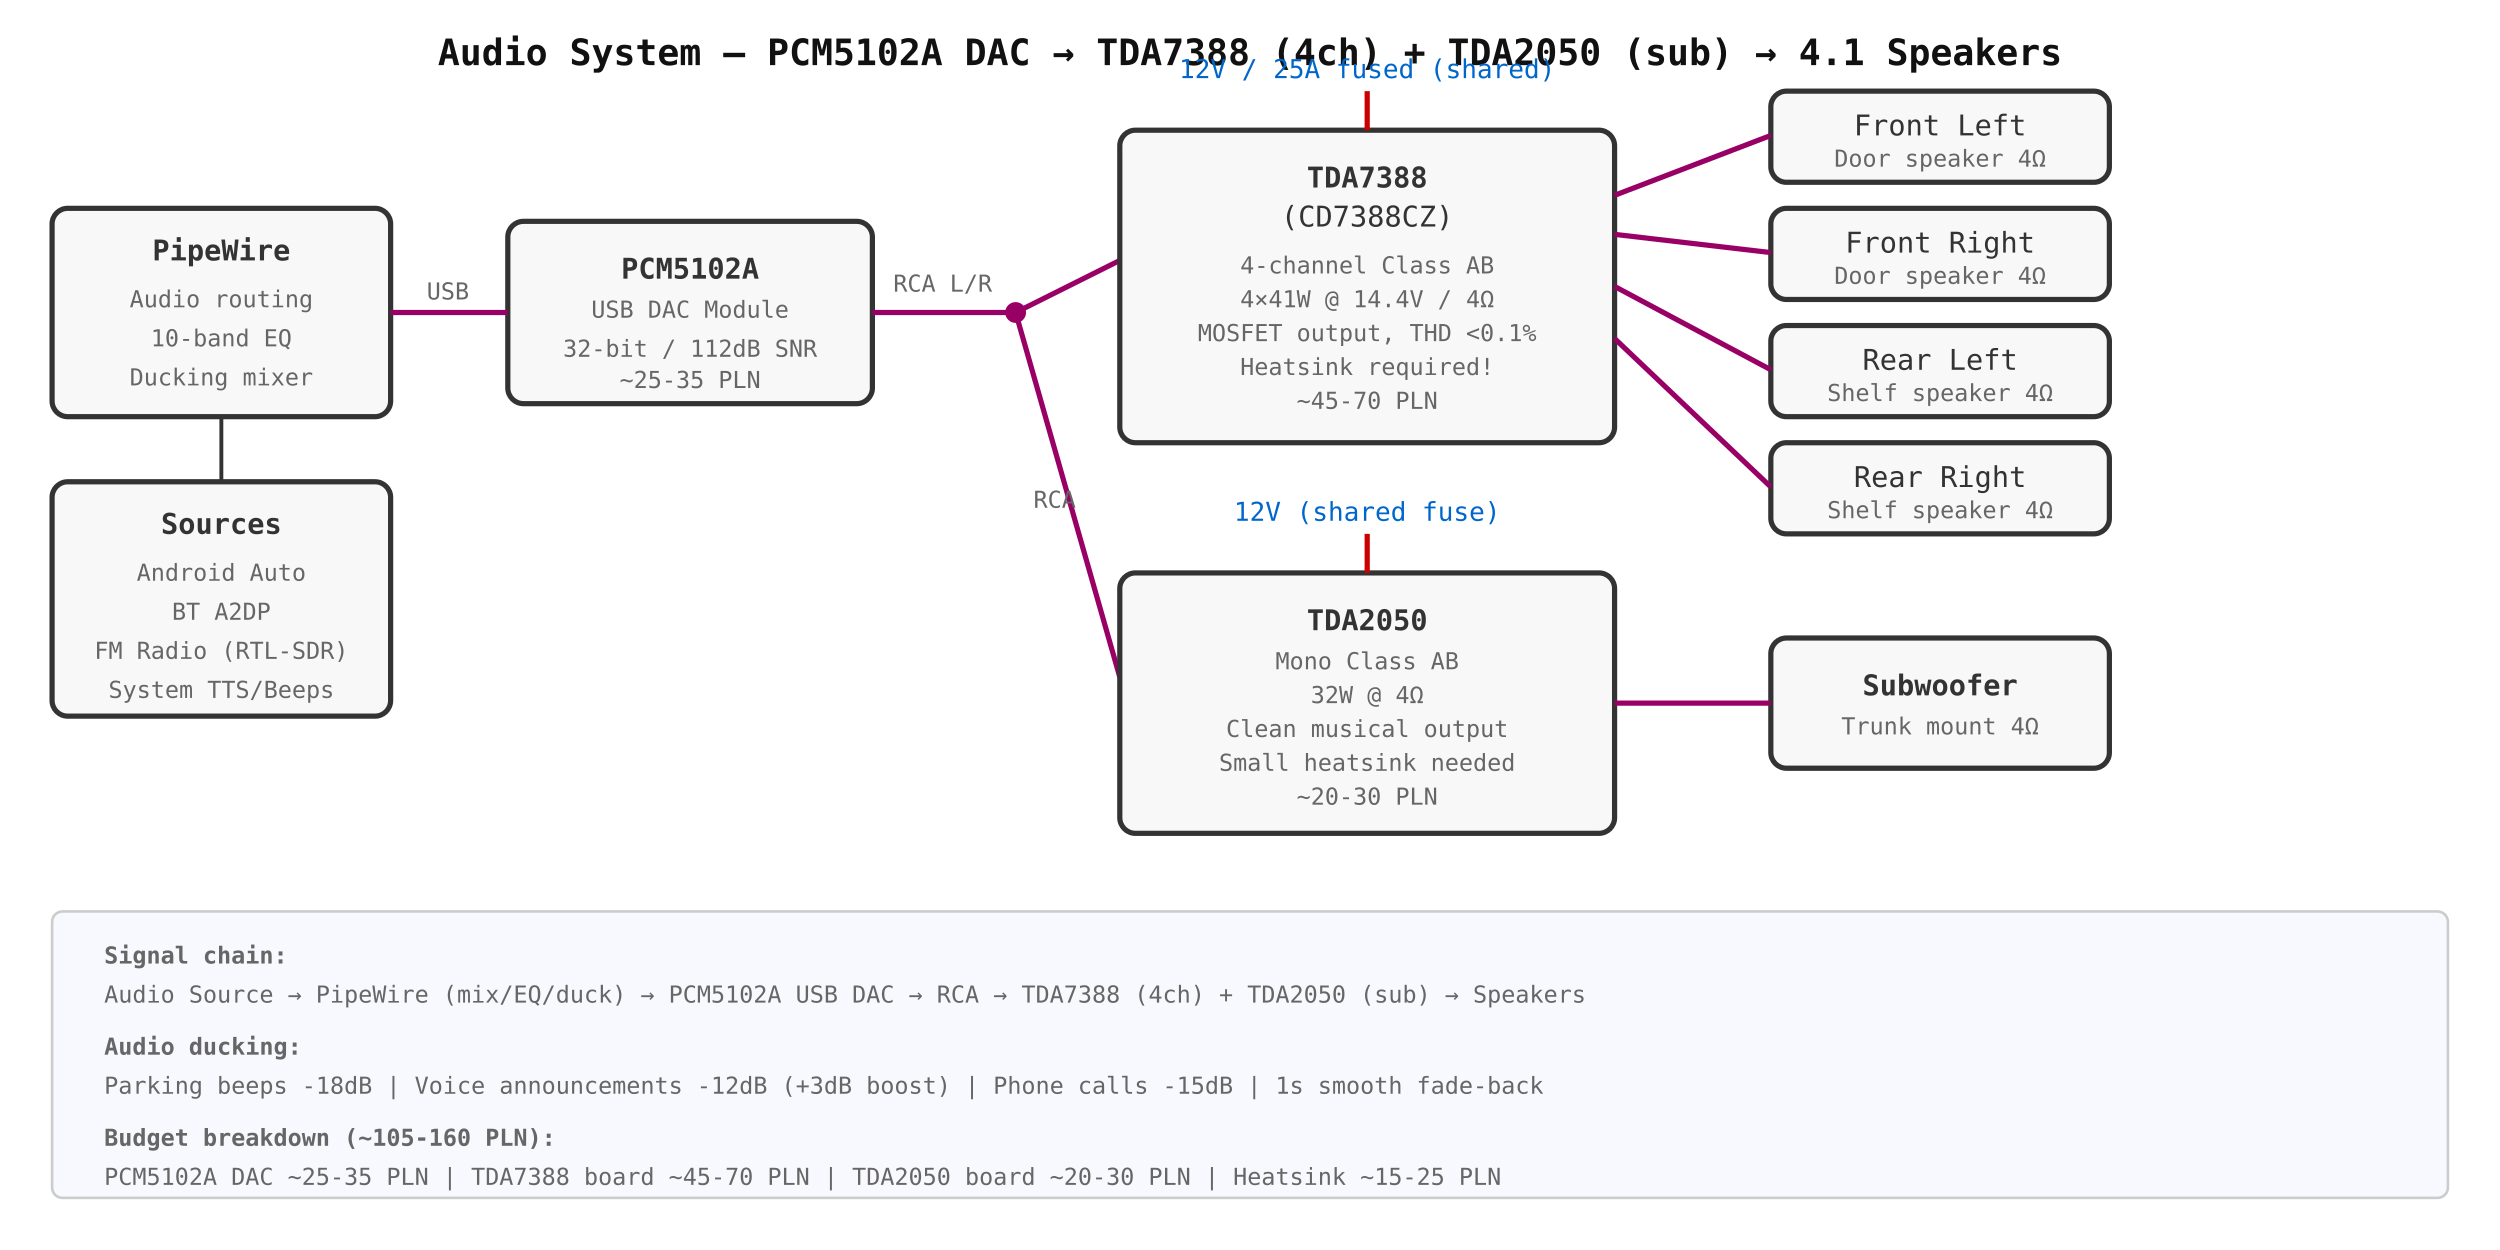
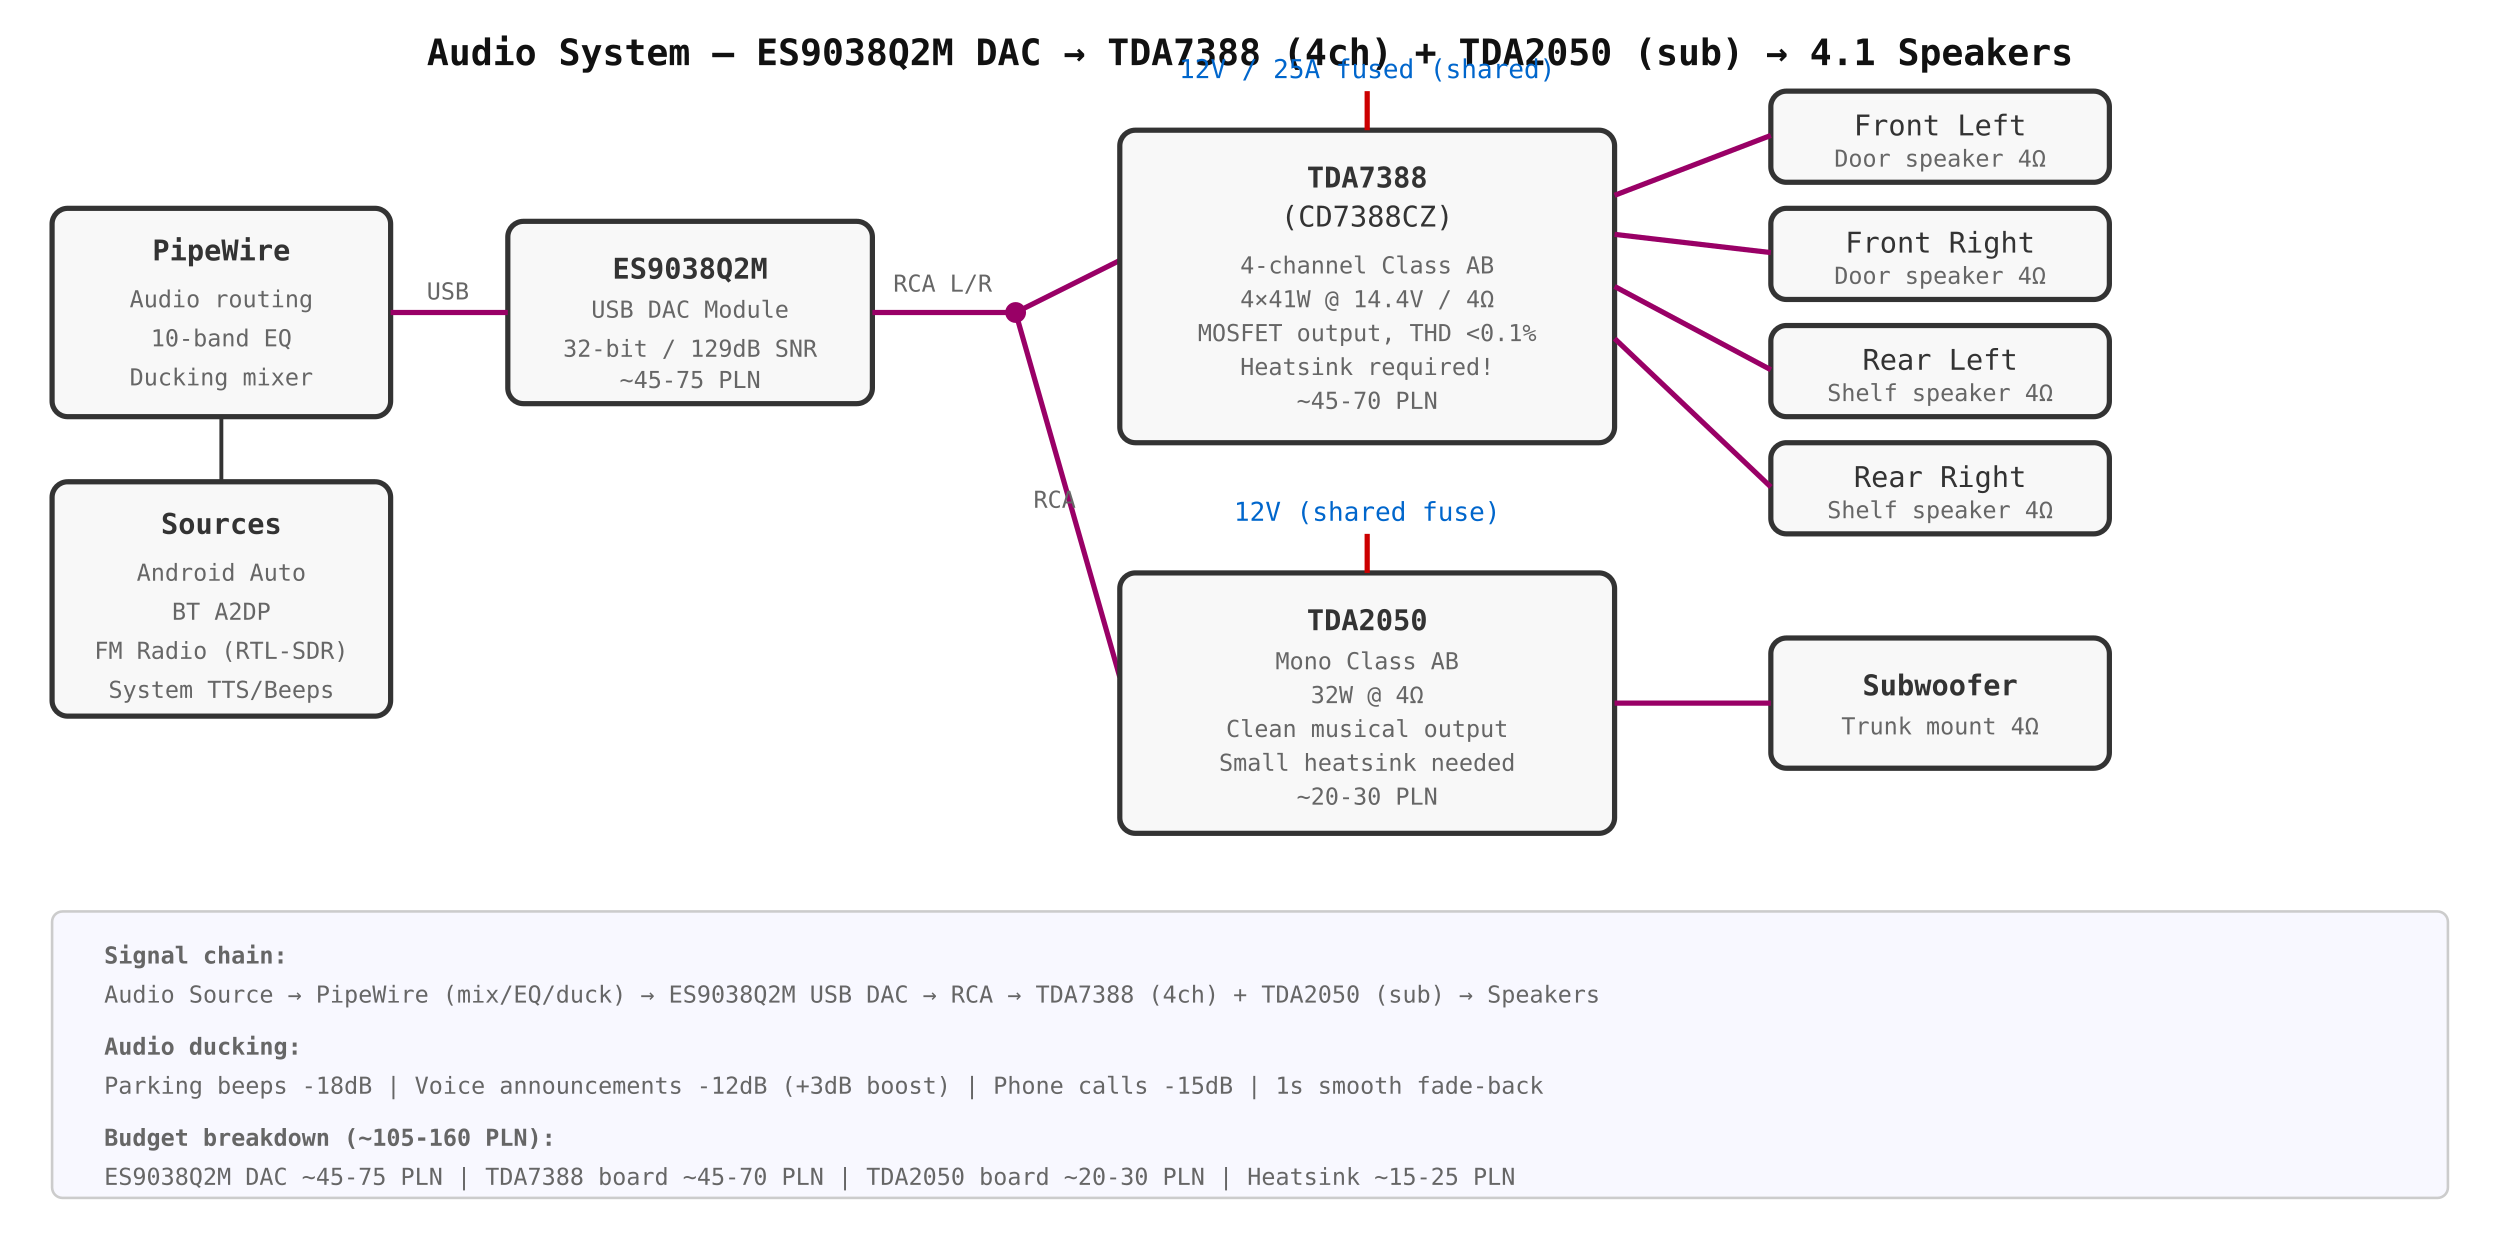
<svg xmlns="http://www.w3.org/2000/svg" viewBox="0 0 960 480" font-family="monospace" font-size="11">
  <style>
    .box { fill: #f8f8f8; stroke: #333; stroke-width: 2; rx: 6; }
    .wire { stroke: #333; stroke-width: 1.5; fill: none; }
    .audio { stroke: #906; stroke-width: 2; fill: none; }
    .power { stroke: #c00; stroke-width: 2; fill: none; }
    .label { font-size: 11px; fill: #333; text-anchor: middle; }
    .title { font-size: 14px; font-weight: bold; fill: #111; }
    .pin { font-size: 9px; fill: #666; text-anchor: middle; }
    .comp { font-size: 10px; fill: #06c; text-anchor: middle; }
    .note { font-size: 9px; fill: #666; text-anchor: start; }
  </style>
-   <text x="480" y="25" class="title" text-anchor="middle">Audio System — PCM5102A DAC → TDA7388 (4ch) + TDA2050 (sub) → 4.1 Speakers</text>
+   <text x="480" y="25" class="title" text-anchor="middle">Audio System — ES9038Q2M DAC → TDA7388 (4ch) + TDA2050 (sub) → 4.1 Speakers</text>
  <rect x="20" y="80" width="130" height="80" class="box" fill="#f0e0ff" />
  <text x="85" y="100" class="label" font-weight="bold">PipeWire</text>
  <text x="85" y="118" class="pin">Audio routing</text>
  <text x="85" y="133" class="pin">10-band EQ</text>
  <text x="85" y="148" class="pin">Ducking mixer</text>
  <rect x="20" y="185" width="130" height="90" class="box" fill="#e0e0ff" />
  <text x="85" y="205" class="label" font-weight="bold">Sources</text>
  <text x="85" y="223" class="pin">Android Auto</text>
  <text x="85" y="238" class="pin">BT A2DP</text>
  <text x="85" y="253" class="pin">FM Radio (RTL-SDR)</text>
  <text x="85" y="268" class="pin">System TTS/Beeps</text>
  <line x1="85" y1="185" x2="85" y2="160" class="wire" stroke="#906" />
  <rect x="195" y="85" width="140" height="70" class="box" fill="#fff0ff" />
-   <text x="265" y="107" class="label" font-weight="bold">PCM5102A</text>
+   <text x="265" y="107" class="label" font-weight="bold">ES9038Q2M</text>
  <text x="265" y="122" class="pin">USB DAC Module</text>
-   <text x="265" y="137" class="pin">32-bit / 112dB SNR</text>
-   <text x="265" y="149" class="pin">~25-35 PLN</text>
+   <text x="265" y="137" class="pin">32-bit / 129dB SNR</text>
+   <text x="265" y="149" class="pin">~45-75 PLN</text>
  <line x1="150" y1="120" x2="195" y2="120" class="audio" />
  <text x="172" y="115" class="pin">USB</text>
  <line x1="335" y1="120" x2="390" y2="120" class="audio" />
  <text x="362" y="112" class="pin">RCA L/R</text>
  <circle cx="390" cy="120" r="4" fill="#906" />
  <line x1="390" y1="120" x2="430" y2="100" class="audio" />
  <line x1="390" y1="120" x2="430" y2="260" class="audio" />
  <text x="405" y="195" class="pin" fill="#906">RCA</text>
  <rect x="430" y="50" width="190" height="120" class="box" fill="#ffe0e0" />
  <text x="525" y="72" class="label" font-weight="bold">TDA7388</text>
  <text x="525" y="87" class="label">(CD7388CZ)</text>
  <text x="525" y="105" class="pin">4-channel Class AB</text>
  <text x="525" y="118" class="pin">4×41W @ 14.4V / 4Ω</text>
  <text x="525" y="131" class="pin">MOSFET output, THD &lt;0.1%</text>
  <text x="525" y="144" class="pin">Heatsink required!</text>
  <text x="525" y="157" class="pin">~45-70 PLN</text>
  <line x1="525" y1="50" x2="525" y2="35" class="power" />
  <text x="525" y="30" class="comp">12V / 25A fused (shared)</text>
  <rect x="430" y="220" width="190" height="100" class="box" fill="#ffe8d0" />
  <text x="525" y="242" class="label" font-weight="bold">TDA2050</text>
  <text x="525" y="257" class="pin">Mono Class AB</text>
  <text x="525" y="270" class="pin">32W @ 4Ω</text>
  <text x="525" y="283" class="pin">Clean musical output</text>
  <text x="525" y="296" class="pin">Small heatsink needed</text>
  <text x="525" y="309" class="pin">~20-30 PLN</text>
  <line x1="525" y1="220" x2="525" y2="205" class="power" />
  <text x="525" y="200" class="comp">12V (shared fuse)</text>
  <rect x="680" y="35" width="130" height="35" class="box" fill="#e0ffe0" />
  <text x="745" y="52" class="label">Front Left</text>
  <text x="745" y="64" class="pin">Door speaker 4Ω</text>
  <line x1="620" y1="75" x2="680" y2="52" class="audio" />
  <rect x="680" y="80" width="130" height="35" class="box" fill="#e0ffe0" />
  <text x="745" y="97" class="label">Front Right</text>
  <text x="745" y="109" class="pin">Door speaker 4Ω</text>
  <line x1="620" y1="90" x2="680" y2="97" class="audio" />
  <rect x="680" y="125" width="130" height="35" class="box" fill="#e0ffe0" />
  <text x="745" y="142" class="label">Rear Left</text>
  <text x="745" y="154" class="pin">Shelf speaker 4Ω</text>
  <line x1="620" y1="110" x2="680" y2="142" class="audio" />
  <rect x="680" y="170" width="130" height="35" class="box" fill="#e0ffe0" />
  <text x="745" y="187" class="label">Rear Right</text>
  <text x="745" y="199" class="pin">Shelf speaker 4Ω</text>
  <line x1="620" y1="130" x2="680" y2="187" class="audio" />
  <rect x="680" y="245" width="130" height="50" class="box" fill="#ffe0e0" />
  <text x="745" y="267" class="label" font-weight="bold">Subwoofer</text>
  <text x="745" y="282" class="pin">Trunk mount 4Ω</text>
  <line x1="620" y1="270" x2="680" y2="270" class="audio" />
  <rect x="20" y="350" width="920" height="110" fill="#f8f8ff" stroke="#ccc" rx="4" />
  <text x="40" y="370" class="note" font-weight="bold">Signal chain:</text>
-   <text x="40" y="385" class="note">Audio Source → PipeWire (mix/EQ/duck) → PCM5102A USB DAC → RCA → TDA7388 (4ch) + TDA2050 (sub) → Speakers</text>
+   <text x="40" y="385" class="note">Audio Source → PipeWire (mix/EQ/duck) → ES9038Q2M USB DAC → RCA → TDA7388 (4ch) + TDA2050 (sub) → Speakers</text>
  <text x="40" y="405" class="note" font-weight="bold">Audio ducking:</text>
  <text x="40" y="420" class="note">Parking beeps -18dB | Voice announcements -12dB (+3dB boost) | Phone calls -15dB | 1s smooth fade-back</text>
  <text x="40" y="440" class="note" font-weight="bold">Budget breakdown (~105-160 PLN):</text>
-   <text x="40" y="455" class="note">PCM5102A DAC ~25-35 PLN | TDA7388 board ~45-70 PLN | TDA2050 board ~20-30 PLN | Heatsink ~15-25 PLN</text>
+   <text x="40" y="455" class="note">ES9038Q2M DAC ~45-75 PLN | TDA7388 board ~45-70 PLN | TDA2050 board ~20-30 PLN | Heatsink ~15-25 PLN</text>
</svg>
